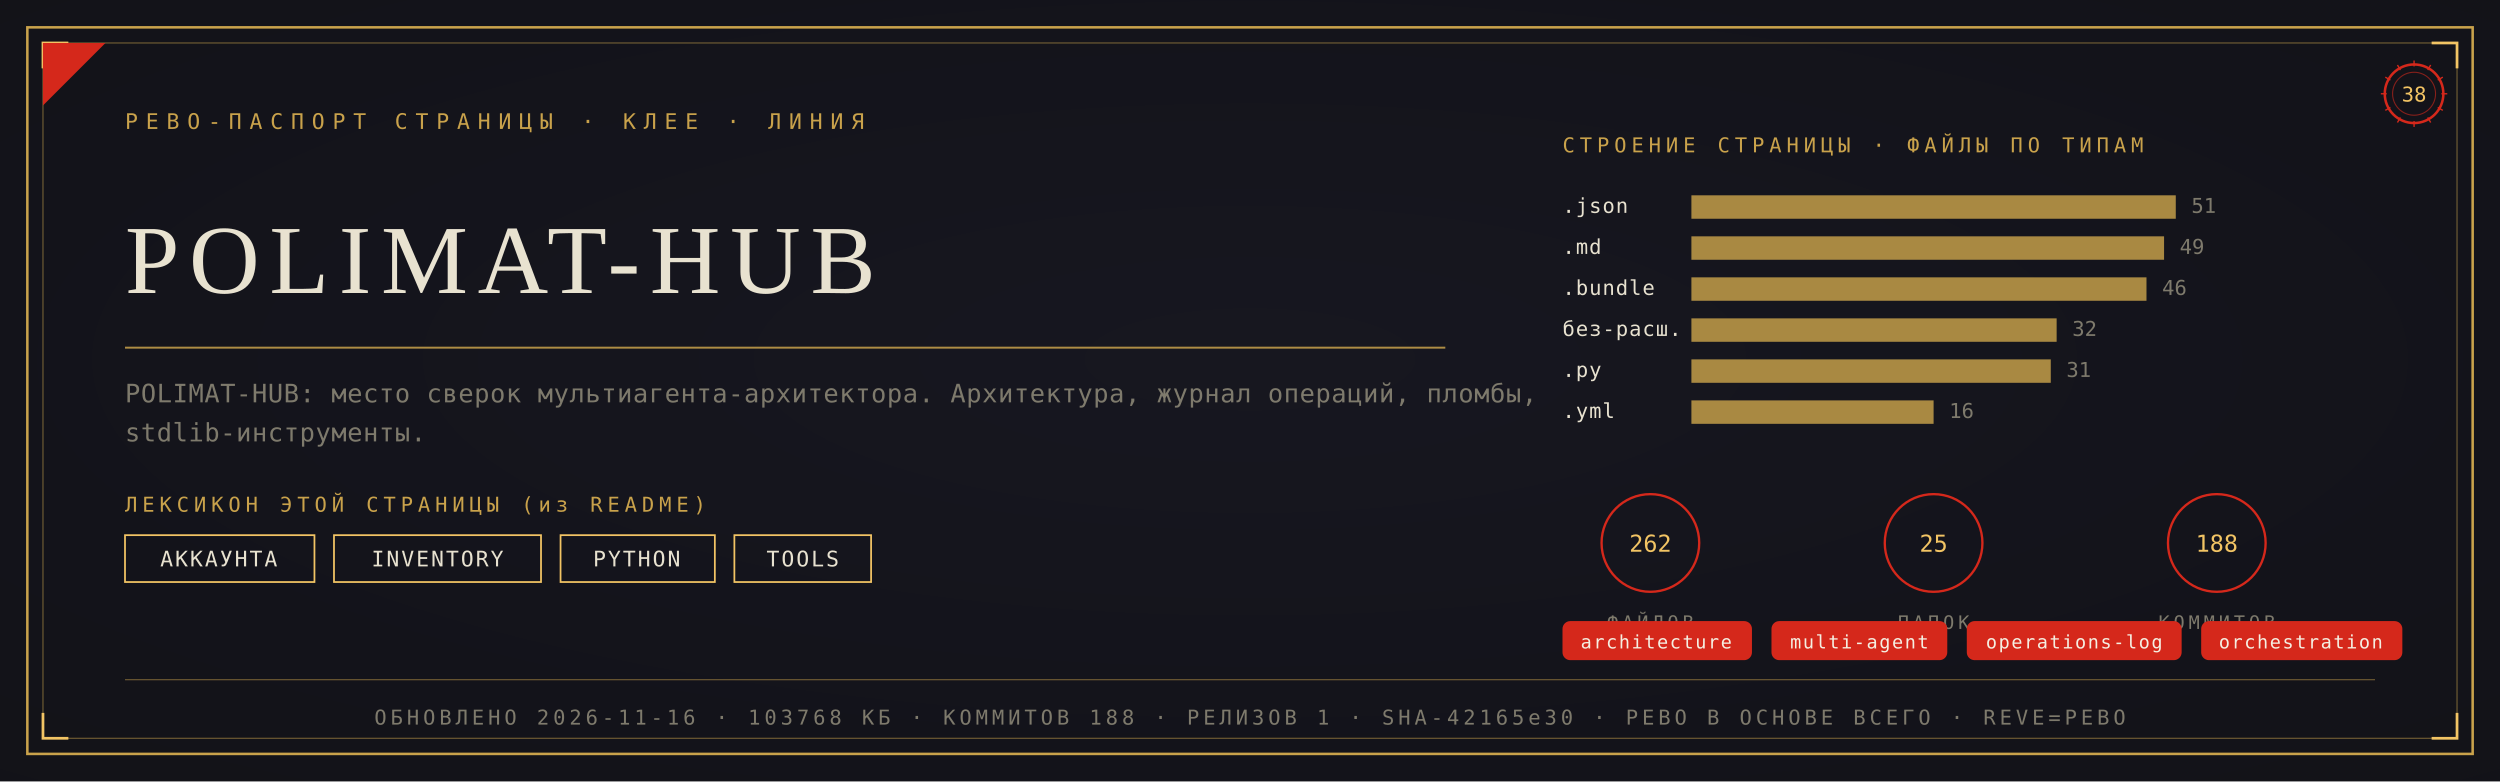
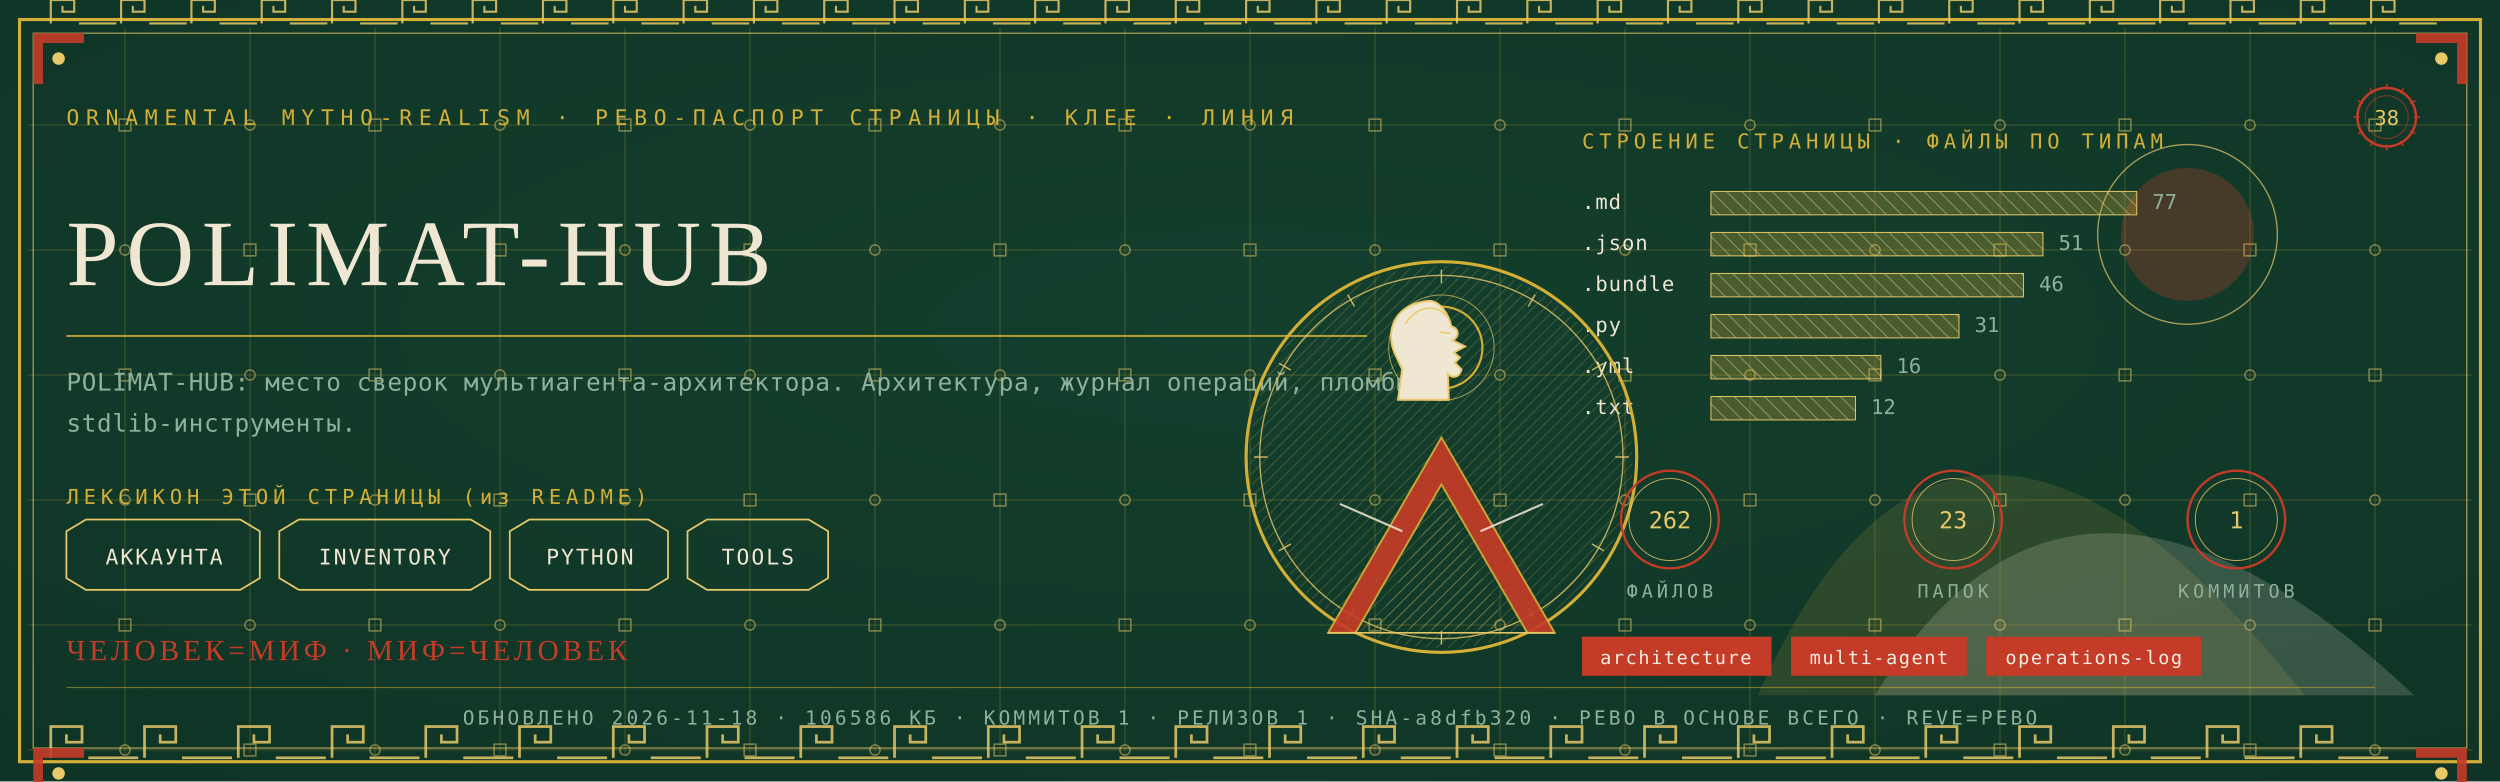
<svg xmlns="http://www.w3.org/2000/svg" viewBox="0 0 1280 400" width="1280" height="400">
  <defs>
-     <radialGradient id="rp38" cx="0.5" cy="0.46" r="1.05">
-       <stop offset="0" stop-color="#181820" />
-       <stop offset="1" stop-color="#101014" />
+     <radialGradient id="rp38" cx="0.5" cy="0.42" r="1.1">
+       <stop offset="0" stop-color="#14402E" />
+       <stop offset="1" stop-color="#0C2E21" />
    </radialGradient>
+     <pattern id="hatchm" width="4.2" height="4.2" patternUnits="userSpaceOnUse" patternTransform="rotate(45)">
+       <rect width="4.2" height="4.2" fill="none" />
+       <line x1="0" y1="0" x2="0" y2="4.2" stroke="#E8C868" stroke-width="0.5" />
+     </pattern>
+     <pattern id="hatchv" width="5.5" height="5.5" patternUnits="userSpaceOnUse" patternTransform="rotate(-45)">
+       <rect width="5.5" height="5.5" fill="none" />
+       <line x1="0" y1="0" x2="0" y2="5.5" stroke="#EFE7D2" stroke-width="0.5" />
+     </pattern>
  </defs>
-   <rect width="1280" height="400" fill="#101014" />
-   <rect width="1280" height="400" fill="url(#rp38)" opacity="0.92" />
-   <rect x="14" y="14" width="1252" height="372" fill="none" stroke="#C9A24B" stroke-width="1.3" />
-   <rect x="22" y="22" width="1236" height="356" fill="none" stroke="#C9A24B" stroke-width="0.55" opacity="0.55" />
-   <path d="M 22 35 L 22 22 L 35 22" fill="none" stroke="#F2C464" stroke-width="1.4" />
-   <path d="M 1258 35 L 1258 22 L 1245 22" fill="none" stroke="#F2C464" stroke-width="1.4" />
-   <path d="M 22 365 L 22 378 L 35 378" fill="none" stroke="#F2C464" stroke-width="1.4" />
-   <path d="M 1258 365 L 1258 378 L 1245 378" fill="none" stroke="#F2C464" stroke-width="1.4" />
-   <path d="M 22 54 L 22 22 L 54 22 Z" fill="#D5281B" />
-   <text x="64" y="66" font-family="'Cascadia Mono', ui-monospace, Consolas, monospace" font-size="11" fill="#C9A24B" letter-spacing="4">РЕВО-ПАСПОРТ СТРАНИЦЫ · КЛЕЕ · ЛИНИЯ</text>
-   <g transform="translate(1236,48)">
-     <circle r="15" fill="none" stroke="#D5281B" stroke-width="1.3" />
-     <circle r="11" fill="none" stroke="#D5281B" stroke-width="0.55" opacity="0.6" />
-     <text y="4" text-anchor="middle" font-family="'Cascadia Mono', ui-monospace, Consolas, monospace" font-size="10.5" fill="#F2C464">38</text>
-     <g stroke="#D5281B" stroke-width="0.7">
+   <rect width="1280" height="400" fill="#0C2E21" />
+   <rect width="1280" height="400" fill="url(#rp38)" opacity="0.94" />
+   <path d="M 900 356 Q 1000 130 1180 356 Z" fill="#D4AF37" opacity="0.14" />
+   <path d="M 960 356 Q 1060 190 1236 356 Z" fill="#EFE7D2" opacity="0.18" />
+   <circle cx="1120" cy="120" r="34" fill="#C43B27" opacity="0.30" />
+   <circle cx="1120" cy="120" r="46" fill="none" stroke="#E8C868" stroke-width="0.7" opacity="0.7" />
+   <g stroke="#D4AF37" stroke-width="0.45" opacity="0.30">
+     <line x1="64" y1="14" x2="64" y2="386" />
+     <line x1="128" y1="14" x2="128" y2="386" />
+     <line x1="192" y1="14" x2="192" y2="386" />
+     <line x1="256" y1="14" x2="256" y2="386" />
+     <line x1="320" y1="14" x2="320" y2="386" />
+     <line x1="384" y1="14" x2="384" y2="386" />
+     <line x1="448" y1="14" x2="448" y2="386" />
+     <line x1="512" y1="14" x2="512" y2="386" />
+     <line x1="576" y1="14" x2="576" y2="386" />
+     <line x1="640" y1="14" x2="640" y2="386" />
+     <line x1="704" y1="14" x2="704" y2="386" />
+     <line x1="768" y1="14" x2="768" y2="386" />
+     <line x1="832" y1="14" x2="832" y2="386" />
+     <line x1="896" y1="14" x2="896" y2="386" />
+     <line x1="960" y1="14" x2="960" y2="386" />
+     <line x1="1024" y1="14" x2="1024" y2="386" />
+     <line x1="1088" y1="14" x2="1088" y2="386" />
+     <line x1="1152" y1="14" x2="1152" y2="386" />
+     <line x1="1216" y1="14" x2="1216" y2="386" />
+     <line x1="14" y1="64" x2="1266" y2="64" />
+     <line x1="14" y1="128" x2="1266" y2="128" />
+     <line x1="14" y1="192" x2="1266" y2="192" />
+     <line x1="14" y1="256" x2="1266" y2="256" />
+     <line x1="14" y1="320" x2="1266" y2="320" />
+     <line x1="14" y1="384" x2="1266" y2="384" />
+   </g>
+   <g fill="none" stroke="#E8C868" stroke-width="0.8" opacity="0.5">
+     <rect x="61" y="61" width="6" height="6" />
+     <circle cx="64" cy="128" r="2.6" />
+     <rect x="61" y="189" width="6" height="6" />
+     <circle cx="64" cy="256" r="2.6" />
+     <rect x="61" y="317" width="6" height="6" />
+     <circle cx="64" cy="384" r="2.6" />
+     <circle cx="128" cy="64" r="2.6" />
+     <rect x="125" y="125" width="6" height="6" />
+     <circle cx="128" cy="192" r="2.6" />
+     <rect x="125" y="253" width="6" height="6" />
+     <circle cx="128" cy="320" r="2.6" />
+     <rect x="125" y="381" width="6" height="6" />
+     <rect x="189" y="61" width="6" height="6" />
+     <circle cx="192" cy="128" r="2.6" />
+     <rect x="189" y="189" width="6" height="6" />
+     <circle cx="192" cy="256" r="2.6" />
+     <rect x="189" y="317" width="6" height="6" />
+     <circle cx="192" cy="384" r="2.6" />
+     <circle cx="256" cy="64" r="2.6" />
+     <rect x="253" y="125" width="6" height="6" />
+     <circle cx="256" cy="192" r="2.6" />
+     <rect x="253" y="253" width="6" height="6" />
+     <circle cx="256" cy="320" r="2.6" />
+     <rect x="253" y="381" width="6" height="6" />
+     <rect x="317" y="61" width="6" height="6" />
+     <circle cx="320" cy="128" r="2.6" />
+     <rect x="317" y="189" width="6" height="6" />
+     <circle cx="320" cy="256" r="2.6" />
+     <rect x="317" y="317" width="6" height="6" />
+     <circle cx="320" cy="384" r="2.6" />
+     <circle cx="384" cy="64" r="2.6" />
+     <rect x="381" y="125" width="6" height="6" />
+     <circle cx="384" cy="192" r="2.6" />
+     <rect x="381" y="253" width="6" height="6" />
+     <circle cx="384" cy="320" r="2.6" />
+     <rect x="381" y="381" width="6" height="6" />
+     <rect x="445" y="61" width="6" height="6" />
+     <circle cx="448" cy="128" r="2.6" />
+     <rect x="445" y="189" width="6" height="6" />
+     <circle cx="448" cy="256" r="2.6" />
+     <rect x="445" y="317" width="6" height="6" />
+     <circle cx="448" cy="384" r="2.6" />
+     <circle cx="512" cy="64" r="2.6" />
+     <rect x="509" y="125" width="6" height="6" />
+     <circle cx="512" cy="192" r="2.6" />
+     <rect x="509" y="253" width="6" height="6" />
+     <circle cx="512" cy="320" r="2.6" />
+     <rect x="509" y="381" width="6" height="6" />
+     <rect x="573" y="61" width="6" height="6" />
+     <circle cx="576" cy="128" r="2.6" />
+     <rect x="573" y="189" width="6" height="6" />
+     <circle cx="576" cy="256" r="2.6" />
+     <rect x="573" y="317" width="6" height="6" />
+     <circle cx="576" cy="384" r="2.6" />
+     <circle cx="640" cy="64" r="2.6" />
+     <rect x="637" y="125" width="6" height="6" />
+     <circle cx="640" cy="192" r="2.6" />
+     <rect x="637" y="253" width="6" height="6" />
+     <circle cx="640" cy="320" r="2.6" />
+     <rect x="637" y="381" width="6" height="6" />
+     <rect x="701" y="61" width="6" height="6" />
+     <circle cx="704" cy="128" r="2.6" />
+     <rect x="701" y="189" width="6" height="6" />
+     <circle cx="704" cy="256" r="2.6" />
+     <rect x="701" y="317" width="6" height="6" />
+     <circle cx="704" cy="384" r="2.6" />
+     <circle cx="768" cy="64" r="2.6" />
+     <rect x="765" y="125" width="6" height="6" />
+     <circle cx="768" cy="192" r="2.6" />
+     <rect x="765" y="253" width="6" height="6" />
+     <circle cx="768" cy="320" r="2.6" />
+     <rect x="765" y="381" width="6" height="6" />
+     <rect x="829" y="61" width="6" height="6" />
+     <circle cx="832" cy="128" r="2.6" />
+     <rect x="829" y="189" width="6" height="6" />
+     <circle cx="832" cy="256" r="2.6" />
+     <rect x="829" y="317" width="6" height="6" />
+     <circle cx="832" cy="384" r="2.6" />
+     <circle cx="896" cy="64" r="2.6" />
+     <rect x="893" y="125" width="6" height="6" />
+     <circle cx="896" cy="192" r="2.6" />
+     <rect x="893" y="253" width="6" height="6" />
+     <circle cx="896" cy="320" r="2.6" />
+     <rect x="893" y="381" width="6" height="6" />
+     <rect x="957" y="61" width="6" height="6" />
+     <circle cx="960" cy="128" r="2.6" />
+     <rect x="957" y="189" width="6" height="6" />
+     <circle cx="960" cy="256" r="2.6" />
+     <rect x="957" y="317" width="6" height="6" />
+     <circle cx="960" cy="384" r="2.6" />
+     <circle cx="1024" cy="64" r="2.6" />
+     <rect x="1021" y="125" width="6" height="6" />
+     <circle cx="1024" cy="192" r="2.6" />
+     <rect x="1021" y="253" width="6" height="6" />
+     <circle cx="1024" cy="320" r="2.6" />
+     <rect x="1021" y="381" width="6" height="6" />
+     <rect x="1085" y="61" width="6" height="6" />
+     <circle cx="1088" cy="128" r="2.6" />
+     <rect x="1085" y="189" width="6" height="6" />
+     <circle cx="1088" cy="256" r="2.6" />
+     <rect x="1085" y="317" width="6" height="6" />
+     <circle cx="1088" cy="384" r="2.6" />
+     <circle cx="1152" cy="64" r="2.6" />
+     <rect x="1149" y="125" width="6" height="6" />
+     <circle cx="1152" cy="192" r="2.6" />
+     <rect x="1149" y="253" width="6" height="6" />
+     <circle cx="1152" cy="320" r="2.6" />
+     <rect x="1149" y="381" width="6" height="6" />
+     <rect x="1213" y="61" width="6" height="6" />
+     <circle cx="1216" cy="128" r="2.6" />
+     <rect x="1213" y="189" width="6" height="6" />
+     <circle cx="1216" cy="256" r="2.6" />
+     <rect x="1213" y="317" width="6" height="6" />
+     <circle cx="1216" cy="384" r="2.6" />
+   </g>
+   <rect x="10" y="10" width="1260" height="380" fill="none" stroke="#D4AF37" stroke-width="1.6" />
+   <rect x="17" y="17" width="1246" height="366" fill="none" stroke="#E8C868" stroke-width="0.6" opacity="0.75" />
+   <g fill="none" stroke="#E8C868" stroke-width="1.4" opacity="0.85">
+     <path d="M 26 388 L 26 372 L 42 372 L 42 380.0 L 34.0 380.0 L 34.0 376.0" />
+     <line x1="45.2" y1="388" x2="70.8" y2="388" />
+     <path d="M 74 388 L 74 372 L 90 372 L 90 380.0 L 82.0 380.0 L 82.0 376.0" />
+     <line x1="93.2" y1="388" x2="118.8" y2="388" />
+     <path d="M 122 388 L 122 372 L 138 372 L 138 380.0 L 130.0 380.0 L 130.0 376.0" />
+     <line x1="141.2" y1="388" x2="166.8" y2="388" />
+     <path d="M 170 388 L 170 372 L 186 372 L 186 380.0 L 178.0 380.0 L 178.0 376.0" />
+     <line x1="189.2" y1="388" x2="214.8" y2="388" />
+     <path d="M 218 388 L 218 372 L 234 372 L 234 380.0 L 226.0 380.0 L 226.0 376.0" />
+     <line x1="237.2" y1="388" x2="262.8" y2="388" />
+     <path d="M 266 388 L 266 372 L 282 372 L 282 380.0 L 274.0 380.0 L 274.0 376.0" />
+     <line x1="285.2" y1="388" x2="310.8" y2="388" />
+     <path d="M 314 388 L 314 372 L 330 372 L 330 380.0 L 322.0 380.0 L 322.0 376.0" />
+     <line x1="333.2" y1="388" x2="358.8" y2="388" />
+     <path d="M 362 388 L 362 372 L 378 372 L 378 380.0 L 370.0 380.0 L 370.0 376.0" />
+     <line x1="381.2" y1="388" x2="406.8" y2="388" />
+     <path d="M 410 388 L 410 372 L 426 372 L 426 380.0 L 418.0 380.0 L 418.0 376.0" />
+     <line x1="429.2" y1="388" x2="454.8" y2="388" />
+     <path d="M 458 388 L 458 372 L 474 372 L 474 380.0 L 466.0 380.0 L 466.0 376.0" />
+     <line x1="477.2" y1="388" x2="502.8" y2="388" />
+     <path d="M 506 388 L 506 372 L 522 372 L 522 380.0 L 514.0 380.0 L 514.0 376.0" />
+     <line x1="525.2" y1="388" x2="550.8" y2="388" />
+     <path d="M 554 388 L 554 372 L 570 372 L 570 380.0 L 562.0 380.0 L 562.0 376.0" />
+     <line x1="573.2" y1="388" x2="598.8" y2="388" />
+     <path d="M 602 388 L 602 372 L 618 372 L 618 380.0 L 610.0 380.0 L 610.0 376.0" />
+     <line x1="621.2" y1="388" x2="646.8" y2="388" />
+     <path d="M 650 388 L 650 372 L 666 372 L 666 380.0 L 658.0 380.0 L 658.0 376.0" />
+     <line x1="669.2" y1="388" x2="694.8" y2="388" />
+     <path d="M 698 388 L 698 372 L 714 372 L 714 380.0 L 706.0 380.0 L 706.0 376.0" />
+     <line x1="717.2" y1="388" x2="742.8" y2="388" />
+     <path d="M 746 388 L 746 372 L 762 372 L 762 380.0 L 754.0 380.0 L 754.0 376.0" />
+     <line x1="765.2" y1="388" x2="790.8" y2="388" />
+     <path d="M 794 388 L 794 372 L 810 372 L 810 380.0 L 802.0 380.0 L 802.0 376.0" />
+     <line x1="813.2" y1="388" x2="838.8" y2="388" />
+     <path d="M 842 388 L 842 372 L 858 372 L 858 380.0 L 850.0 380.0 L 850.0 376.0" />
+     <line x1="861.2" y1="388" x2="886.8" y2="388" />
+     <path d="M 890 388 L 890 372 L 906 372 L 906 380.0 L 898.0 380.0 L 898.0 376.0" />
+     <line x1="909.2" y1="388" x2="934.8" y2="388" />
+     <path d="M 938 388 L 938 372 L 954 372 L 954 380.0 L 946.0 380.0 L 946.0 376.0" />
+     <line x1="957.2" y1="388" x2="982.8" y2="388" />
+     <path d="M 986 388 L 986 372 L 1002 372 L 1002 380.0 L 994.0 380.0 L 994.0 376.0" />
+     <line x1="1005.2" y1="388" x2="1030.8" y2="388" />
+     <path d="M 1034 388 L 1034 372 L 1050 372 L 1050 380.0 L 1042.0 380.0 L 1042.0 376.0" />
+     <line x1="1053.2" y1="388" x2="1078.8" y2="388" />
+     <path d="M 1082 388 L 1082 372 L 1098 372 L 1098 380.0 L 1090.0 380.0 L 1090.0 376.0" />
+     <line x1="1101.2" y1="388" x2="1126.8" y2="388" />
+     <path d="M 1130 388 L 1130 372 L 1146 372 L 1146 380.0 L 1138.0 380.0 L 1138.0 376.0" />
+     <line x1="1149.2" y1="388" x2="1174.8" y2="388" />
+     <path d="M 1178 388 L 1178 372 L 1194 372 L 1194 380.0 L 1186.0 380.0 L 1186.0 376.0" />
+     <line x1="1197.2" y1="388" x2="1222.8" y2="388" />
+   </g>
+   <g fill="none" stroke="#E8C868" stroke-width="1.1" opacity="0.85">
+     <path d="M 26 12 L 26 0 L 38 0 L 38 6.0 L 32.0 6.0 L 32.0 3.0" />
+     <line x1="40.4" y1="12" x2="59.6" y2="12" />
+     <path d="M 62 12 L 62 0 L 74 0 L 74 6.0 L 68.0 6.0 L 68.0 3.0" />
+     <line x1="76.4" y1="12" x2="95.6" y2="12" />
+     <path d="M 98 12 L 98 0 L 110 0 L 110 6.0 L 104.0 6.0 L 104.0 3.0" />
+     <line x1="112.4" y1="12" x2="131.6" y2="12" />
+     <path d="M 134 12 L 134 0 L 146 0 L 146 6.0 L 140.0 6.0 L 140.0 3.0" />
+     <line x1="148.4" y1="12" x2="167.6" y2="12" />
+     <path d="M 170 12 L 170 0 L 182 0 L 182 6.0 L 176.0 6.0 L 176.0 3.0" />
+     <line x1="184.4" y1="12" x2="203.6" y2="12" />
+     <path d="M 206 12 L 206 0 L 218 0 L 218 6.0 L 212.0 6.0 L 212.0 3.0" />
+     <line x1="220.4" y1="12" x2="239.6" y2="12" />
+     <path d="M 242 12 L 242 0 L 254 0 L 254 6.0 L 248.0 6.0 L 248.0 3.0" />
+     <line x1="256.4" y1="12" x2="275.6" y2="12" />
+     <path d="M 278 12 L 278 0 L 290 0 L 290 6.0 L 284.0 6.0 L 284.0 3.0" />
+     <line x1="292.4" y1="12" x2="311.6" y2="12" />
+     <path d="M 314 12 L 314 0 L 326 0 L 326 6.0 L 320.0 6.0 L 320.0 3.0" />
+     <line x1="328.4" y1="12" x2="347.6" y2="12" />
+     <path d="M 350 12 L 350 0 L 362 0 L 362 6.0 L 356.0 6.0 L 356.0 3.0" />
+     <line x1="364.4" y1="12" x2="383.6" y2="12" />
+     <path d="M 386 12 L 386 0 L 398 0 L 398 6.0 L 392.0 6.0 L 392.0 3.0" />
+     <line x1="400.4" y1="12" x2="419.6" y2="12" />
+     <path d="M 422 12 L 422 0 L 434 0 L 434 6.0 L 428.0 6.0 L 428.0 3.0" />
+     <line x1="436.4" y1="12" x2="455.6" y2="12" />
+     <path d="M 458 12 L 458 0 L 470 0 L 470 6.0 L 464.0 6.0 L 464.0 3.0" />
+     <line x1="472.4" y1="12" x2="491.6" y2="12" />
+     <path d="M 494 12 L 494 0 L 506 0 L 506 6.0 L 500.0 6.0 L 500.0 3.0" />
+     <line x1="508.4" y1="12" x2="527.6" y2="12" />
+     <path d="M 530 12 L 530 0 L 542 0 L 542 6.0 L 536.0 6.0 L 536.0 3.0" />
+     <line x1="544.4" y1="12" x2="563.6" y2="12" />
+     <path d="M 566 12 L 566 0 L 578 0 L 578 6.0 L 572.0 6.0 L 572.0 3.0" />
+     <line x1="580.4" y1="12" x2="599.6" y2="12" />
+     <path d="M 602 12 L 602 0 L 614 0 L 614 6.0 L 608.0 6.0 L 608.0 3.0" />
+     <line x1="616.4" y1="12" x2="635.6" y2="12" />
+     <path d="M 638 12 L 638 0 L 650 0 L 650 6.0 L 644.0 6.0 L 644.0 3.0" />
+     <line x1="652.4" y1="12" x2="671.6" y2="12" />
+     <path d="M 674 12 L 674 0 L 686 0 L 686 6.0 L 680.0 6.0 L 680.0 3.0" />
+     <line x1="688.4" y1="12" x2="707.6" y2="12" />
+     <path d="M 710 12 L 710 0 L 722 0 L 722 6.0 L 716.0 6.0 L 716.0 3.0" />
+     <line x1="724.4" y1="12" x2="743.6" y2="12" />
+     <path d="M 746 12 L 746 0 L 758 0 L 758 6.0 L 752.0 6.0 L 752.0 3.0" />
+     <line x1="760.4" y1="12" x2="779.6" y2="12" />
+     <path d="M 782 12 L 782 0 L 794 0 L 794 6.0 L 788.0 6.0 L 788.0 3.0" />
+     <line x1="796.4" y1="12" x2="815.6" y2="12" />
+     <path d="M 818 12 L 818 0 L 830 0 L 830 6.0 L 824.0 6.0 L 824.0 3.0" />
+     <line x1="832.4" y1="12" x2="851.6" y2="12" />
+     <path d="M 854 12 L 854 0 L 866 0 L 866 6.0 L 860.0 6.0 L 860.0 3.0" />
+     <line x1="868.4" y1="12" x2="887.6" y2="12" />
+     <path d="M 890 12 L 890 0 L 902 0 L 902 6.0 L 896.0 6.0 L 896.0 3.0" />
+     <line x1="904.4" y1="12" x2="923.6" y2="12" />
+     <path d="M 926 12 L 926 0 L 938 0 L 938 6.0 L 932.0 6.0 L 932.0 3.0" />
+     <line x1="940.4" y1="12" x2="959.6" y2="12" />
+     <path d="M 962 12 L 962 0 L 974 0 L 974 6.0 L 968.0 6.0 L 968.0 3.0" />
+     <line x1="976.4" y1="12" x2="995.6" y2="12" />
+     <path d="M 998 12 L 998 0 L 1010 0 L 1010 6.0 L 1004.0 6.0 L 1004.0 3.0" />
+     <line x1="1012.4" y1="12" x2="1031.6" y2="12" />
+     <path d="M 1034 12 L 1034 0 L 1046 0 L 1046 6.0 L 1040.0 6.0 L 1040.0 3.0" />
+     <line x1="1048.4" y1="12" x2="1067.6" y2="12" />
+     <path d="M 1070 12 L 1070 0 L 1082 0 L 1082 6.0 L 1076.0 6.0 L 1076.0 3.0" />
+     <line x1="1084.4" y1="12" x2="1103.6" y2="12" />
+     <path d="M 1106 12 L 1106 0 L 1118 0 L 1118 6.0 L 1112.0 6.0 L 1112.0 3.0" />
+     <line x1="1120.4" y1="12" x2="1139.6" y2="12" />
+     <path d="M 1142 12 L 1142 0 L 1154 0 L 1154 6.0 L 1148.0 6.0 L 1148.0 3.0" />
+     <line x1="1156.4" y1="12" x2="1175.6" y2="12" />
+     <path d="M 1178 12 L 1178 0 L 1190 0 L 1190 6.0 L 1184.0 6.0 L 1184.0 3.0" />
+     <line x1="1192.4" y1="12" x2="1211.6" y2="12" />
+     <path d="M 1214 12 L 1214 0 L 1226 0 L 1226 6.0 L 1220.0 6.0 L 1220.0 3.0" />
+     <line x1="1228.4" y1="12" x2="1247.6" y2="12" />
+   </g>
+   <g transform="translate(17,17) scale(1,1)">
+     <path d="M 0 0 L 26 0 L 26 5 L 5 5 L 5 26 L 0 26 Z" fill="#C43B27" opacity="0.9" />
+     <circle cx="13" cy="13" r="3.2" fill="#E8C868" />
+   </g>
+   <g transform="translate(1263,17) scale(-1,1)">
+     <path d="M 0 0 L 26 0 L 26 5 L 5 5 L 5 26 L 0 26 Z" fill="#C43B27" opacity="0.9" />
+     <circle cx="13" cy="13" r="3.2" fill="#E8C868" />
+   </g>
+   <g transform="translate(17,383) scale(1,1)">
+     <path d="M 0 0 L 26 0 L 26 5 L 5 5 L 5 26 L 0 26 Z" fill="#C43B27" opacity="0.9" />
+     <circle cx="13" cy="13" r="3.2" fill="#E8C868" />
+   </g>
+   <g transform="translate(1263,383) scale(-1,1)">
+     <path d="M 0 0 L 26 0 L 26 5 L 5 5 L 5 26 L 0 26 Z" fill="#C43B27" opacity="0.9" />
+     <circle cx="13" cy="13" r="3.2" fill="#E8C868" />
+   </g>
+   <text x="34" y="64" font-family="'Cascadia Mono', ui-monospace, Consolas, monospace" font-size="11" fill="#D4AF37" letter-spacing="3.4">ORNAMENTAL MYTHO-REALISM · РЕВО-ПАСПОРТ СТРАНИЦЫ · КЛЕЕ · ЛИНИЯ</text>
+   <g transform="translate(1222,60)">
+     <circle r="15" fill="none" stroke="#C43B27" stroke-width="1.3" />
+     <circle r="11" fill="none" stroke="#C43B27" stroke-width="0.55" opacity="0.6" />
+     <text y="4" text-anchor="middle" font-family="'Cascadia Mono', ui-monospace, Consolas, monospace" font-size="10.5" fill="#E8C868">38</text>
+     <g stroke="#C43B27" stroke-width="0.7">
      <line x1="0" y1="-17" x2="0" y2="-14" transform="rotate(0)" />
      <line x1="0" y1="-17" x2="0" y2="-14" transform="rotate(30)" />
      <line x1="0" y1="-17" x2="0" y2="-14" transform="rotate(60)" />
      <line x1="0" y1="-17" x2="0" y2="-14" transform="rotate(90)" />
      <line x1="0" y1="-17" x2="0" y2="-14" transform="rotate(120)" />
      <line x1="0" y1="-17" x2="0" y2="-14" transform="rotate(150)" />
      <line x1="0" y1="-17" x2="0" y2="-14" transform="rotate(180)" />
      <line x1="0" y1="-17" x2="0" y2="-14" transform="rotate(210)" />
      <line x1="0" y1="-17" x2="0" y2="-14" transform="rotate(240)" />
      <line x1="0" y1="-17" x2="0" y2="-14" transform="rotate(270)" />
      <line x1="0" y1="-17" x2="0" y2="-14" transform="rotate(300)" />
      <line x1="0" y1="-17" x2="0" y2="-14" transform="rotate(330)" />
    </g>
  </g>
-   <text x="64" y="150" font-family="Georgia, 'Times New Roman', serif" font-size="50.0" fill="#E8E2D0" letter-spacing="5">POLIMAT-HUB</text>
-   <line x1="64" y1="178" x2="740" y2="178" stroke="#C9A24B" stroke-width="1" opacity="0.85" />
-   <text x="64" y="206" font-family="'Cascadia Mono', ui-monospace, Consolas, monospace" font-size="13" fill="#7E7A6C" letter-spacing="0.3">POLIMAT-HUB: место сверок мультиагента-архитектора. Архитектура, журнал операций, пломбы,</text>
-   <text x="64" y="226" font-family="'Cascadia Mono', ui-monospace, Consolas, monospace" font-size="13" fill="#7E7A6C" letter-spacing="0.3">stdlib-инструменты.</text>
-   <text x="64" y="262" font-family="'Cascadia Mono', ui-monospace, Consolas, monospace" font-size="10.5" fill="#C9A24B" letter-spacing="2.5">ЛЕКСИКОН ЭТОЙ СТРАНИЦЫ (из README)</text>
-   <rect x="64" y="274" width="97" height="24" fill="none" stroke="#F2C464" stroke-width="0.9" />
-   <text x="112" y="290" text-anchor="middle" font-family="'Cascadia Mono', ui-monospace, Consolas, monospace" font-size="11" fill="#E8E2D0" letter-spacing="1">АККАУНТА</text>
-   <rect x="171" y="274" width="106" height="24" fill="none" stroke="#F2C464" stroke-width="0.9" />
-   <text x="224" y="290" text-anchor="middle" font-family="'Cascadia Mono', ui-monospace, Consolas, monospace" font-size="11" fill="#E8E2D0" letter-spacing="1">INVENTORY</text>
-   <rect x="287" y="274" width="79" height="24" fill="none" stroke="#F2C464" stroke-width="0.9" />
-   <text x="326" y="290" text-anchor="middle" font-family="'Cascadia Mono', ui-monospace, Consolas, monospace" font-size="11" fill="#E8E2D0" letter-spacing="1">PYTHON</text>
-   <rect x="376" y="274" width="70" height="24" fill="none" stroke="#F2C464" stroke-width="0.9" />
-   <text x="411" y="290" text-anchor="middle" font-family="'Cascadia Mono', ui-monospace, Consolas, monospace" font-size="11" fill="#E8E2D0" letter-spacing="1">TOOLS</text>
-   <text x="800" y="78" font-family="'Cascadia Mono', ui-monospace, Consolas, monospace" font-size="10.5" fill="#C9A24B" letter-spacing="2.5">СТРОЕНИЕ СТРАНИЦЫ · ФАЙЛЫ ПО ТИПАМ</text>
-   <text x="800" y="109" font-family="'Cascadia Mono', ui-monospace, Consolas, monospace" font-size="10.5" fill="#E8E2D0" letter-spacing="0.5">.json</text>
-   <rect x="866" y="100" width="248" height="12" fill="#C9A24B" opacity="0.82" />
-   <text x="1122" y="109" font-family="'Cascadia Mono', ui-monospace, Consolas, monospace" font-size="10.5" fill="#7E7A6C">51</text>
-   <text x="800" y="130" font-family="'Cascadia Mono', ui-monospace, Consolas, monospace" font-size="10.5" fill="#E8E2D0" letter-spacing="0.5">.md</text>
-   <rect x="866" y="121" width="242" height="12" fill="#C9A24B" opacity="0.82" />
-   <text x="1116" y="130" font-family="'Cascadia Mono', ui-monospace, Consolas, monospace" font-size="10.5" fill="#7E7A6C">49</text>
-   <text x="800" y="151" font-family="'Cascadia Mono', ui-monospace, Consolas, monospace" font-size="10.5" fill="#E8E2D0" letter-spacing="0.5">.bundle</text>
-   <rect x="866" y="142" width="233" height="12" fill="#C9A24B" opacity="0.82" />
-   <text x="1107" y="151" font-family="'Cascadia Mono', ui-monospace, Consolas, monospace" font-size="10.5" fill="#7E7A6C">46</text>
-   <text x="800" y="172" font-family="'Cascadia Mono', ui-monospace, Consolas, monospace" font-size="10.5" fill="#E8E2D0" letter-spacing="0.5">без-расш.</text>
-   <rect x="866" y="163" width="187" height="12" fill="#C9A24B" opacity="0.82" />
-   <text x="1061" y="172" font-family="'Cascadia Mono', ui-monospace, Consolas, monospace" font-size="10.5" fill="#7E7A6C">32</text>
-   <text x="800" y="193" font-family="'Cascadia Mono', ui-monospace, Consolas, monospace" font-size="10.5" fill="#E8E2D0" letter-spacing="0.5">.py</text>
-   <rect x="866" y="184" width="184" height="12" fill="#C9A24B" opacity="0.82" />
-   <text x="1058" y="193" font-family="'Cascadia Mono', ui-monospace, Consolas, monospace" font-size="10.5" fill="#7E7A6C">31</text>
-   <text x="800" y="214" font-family="'Cascadia Mono', ui-monospace, Consolas, monospace" font-size="10.5" fill="#E8E2D0" letter-spacing="0.5">.yml</text>
-   <rect x="866" y="205" width="124" height="12" fill="#C9A24B" opacity="0.82" />
-   <text x="998" y="214" font-family="'Cascadia Mono', ui-monospace, Consolas, monospace" font-size="10.5" fill="#7E7A6C">16</text>
-   <g transform="translate(845,278)">
-     <circle r="25" fill="none" stroke="#D5281B" stroke-width="1.2" />
-     <text y="4.5" text-anchor="middle" font-family="'Cascadia Mono', ui-monospace, Consolas, monospace" font-size="12" fill="#F2C464">262</text>
-     <text y="44" text-anchor="middle" font-family="'Cascadia Mono', ui-monospace, Consolas, monospace" font-size="9.5" fill="#7E7A6C" letter-spacing="2">ФАЙЛОВ</text>
-   </g>
-   <g transform="translate(990,278)">
-     <circle r="25" fill="none" stroke="#D5281B" stroke-width="1.2" />
-     <text y="4.5" text-anchor="middle" font-family="'Cascadia Mono', ui-monospace, Consolas, monospace" font-size="12" fill="#F2C464">25</text>
-     <text y="44" text-anchor="middle" font-family="'Cascadia Mono', ui-monospace, Consolas, monospace" font-size="9.5" fill="#7E7A6C" letter-spacing="2">ПАПОК</text>
-   </g>
-   <g transform="translate(1135,278)">
-     <circle r="25" fill="none" stroke="#D5281B" stroke-width="1.2" />
-     <text y="4.5" text-anchor="middle" font-family="'Cascadia Mono', ui-monospace, Consolas, monospace" font-size="12" fill="#F2C464">188</text>
-     <text y="44" text-anchor="middle" font-family="'Cascadia Mono', ui-monospace, Consolas, monospace" font-size="9.5" fill="#7E7A6C" letter-spacing="2">КОММИТОВ</text>
-   </g>
-   <rect x="800" y="318" rx="4" width="97" height="20" fill="#D5281B" />
-   <text x="848" y="332" text-anchor="middle" font-family="'Cascadia Mono', ui-monospace, Consolas, monospace" font-size="9.5" fill="#F5EFE2" letter-spacing="0.8">architecture</text>
-   <rect x="907" y="318" rx="4" width="90" height="20" fill="#D5281B" />
-   <text x="952" y="332" text-anchor="middle" font-family="'Cascadia Mono', ui-monospace, Consolas, monospace" font-size="9.5" fill="#F5EFE2" letter-spacing="0.8">multi-agent</text>
-   <rect x="1007" y="318" rx="4" width="110" height="20" fill="#D5281B" />
-   <text x="1062" y="332" text-anchor="middle" font-family="'Cascadia Mono', ui-monospace, Consolas, monospace" font-size="9.5" fill="#F5EFE2" letter-spacing="0.8">operations-log</text>
-   <rect x="1127" y="318" rx="4" width="103" height="20" fill="#D5281B" />
-   <text x="1178" y="332" text-anchor="middle" font-family="'Cascadia Mono', ui-monospace, Consolas, monospace" font-size="9.5" fill="#F5EFE2" letter-spacing="0.8">orchestration</text>
-   <line x1="64" y1="348" x2="1216" y2="348" stroke="#C9A24B" stroke-width="0.6" opacity="0.5" />
-   <text x="640" y="371" text-anchor="middle" font-family="'Cascadia Mono', ui-monospace, Consolas, monospace" font-size="10.5" fill="#7E7A6C" letter-spacing="2">ОБНОВЛЕНО 2026-11-16 · 103768 КБ · КОММИТОВ 188 · РЕЛИЗОВ 1 · SHA-42165e30 · РЕВО В ОСНОВЕ ВСЕГО · REVE=РЕВО</text>
+   <text x="34" y="146" font-family="Georgia, 'Times New Roman', serif" font-size="48.0" fill="#EFE7D2" letter-spacing="4">POLIMAT-HUB</text>
+   <line x1="34" y1="172" x2="700" y2="172" stroke="#D4AF37" stroke-width="1" opacity="0.85" />
+   <text x="34" y="200" font-family="'Cascadia Mono', ui-monospace, Consolas, monospace" font-size="12.5" fill="#8FB09C" letter-spacing="0.3">POLIMAT-HUB: место сверок мультиагента-архитектора. Архитектура, журнал операций, пломбы,</text>
+   <text x="34" y="221" font-family="'Cascadia Mono', ui-monospace, Consolas, monospace" font-size="12.5" fill="#8FB09C" letter-spacing="0.3">stdlib-инструменты.</text>
+   <text x="34" y="258" font-family="'Cascadia Mono', ui-monospace, Consolas, monospace" font-size="10.5" fill="#D4AF37" letter-spacing="2.5">ЛЕКСИКОН ЭТОЙ СТРАНИЦЫ (из README)</text>
+   <path d="M 34 272 L 44 266 L 123 266 L 133 272 L 133 296 L 123 302 L 44 302 L 34 296 Z" fill="none" stroke="#E8C868" stroke-width="0.9" />
+   <text x="84" y="289" text-anchor="middle" font-family="'Cascadia Mono', ui-monospace, Consolas, monospace" font-size="11" fill="#EFE7D2" letter-spacing="1">АККАУНТА</text>
+   <path d="M 143 272 L 153 266 L 241 266 L 251 272 L 251 296 L 241 302 L 153 302 L 143 296 Z" fill="none" stroke="#E8C868" stroke-width="0.9" />
+   <text x="197" y="289" text-anchor="middle" font-family="'Cascadia Mono', ui-monospace, Consolas, monospace" font-size="11" fill="#EFE7D2" letter-spacing="1">INVENTORY</text>
+   <path d="M 261 272 L 271 266 L 332 266 L 342 272 L 342 296 L 332 302 L 271 302 L 261 296 Z" fill="none" stroke="#E8C868" stroke-width="0.9" />
+   <text x="302" y="289" text-anchor="middle" font-family="'Cascadia Mono', ui-monospace, Consolas, monospace" font-size="11" fill="#EFE7D2" letter-spacing="1">PYTHON</text>
+   <path d="M 352 272 L 362 266 L 414 266 L 424 272 L 424 296 L 414 302 L 362 302 L 352 296 Z" fill="none" stroke="#E8C868" stroke-width="0.9" />
+   <text x="388" y="289" text-anchor="middle" font-family="'Cascadia Mono', ui-monospace, Consolas, monospace" font-size="11" fill="#EFE7D2" letter-spacing="1">TOOLS</text>
+   <text x="810" y="76" font-family="'Cascadia Mono', ui-monospace, Consolas, monospace" font-size="10.5" fill="#D4AF37" letter-spacing="2.5">СТРОЕНИЕ СТРАНИЦЫ · ФАЙЛЫ ПО ТИПАМ</text>
+   <text x="810" y="107" font-family="'Cascadia Mono', ui-monospace, Consolas, monospace" font-size="10.5" fill="#EFE7D2" letter-spacing="0.5">.md</text>
+   <rect x="876" y="98" width="218" height="12" fill="url(#hatchv)" opacity="0.9" />
+   <rect x="876" y="98" width="218" height="12" fill="#D4AF37" opacity="0.28" />
+   <rect x="876" y="98" width="218" height="12" fill="none" stroke="#E8C868" stroke-width="0.5" />
+   <text x="1102" y="107" font-family="'Cascadia Mono', ui-monospace, Consolas, monospace" font-size="10.5" fill="#8FB09C">77</text>
+   <text x="810" y="128" font-family="'Cascadia Mono', ui-monospace, Consolas, monospace" font-size="10.5" fill="#EFE7D2" letter-spacing="0.5">.json</text>
+   <rect x="876" y="119" width="170" height="12" fill="url(#hatchv)" opacity="0.9" />
+   <rect x="876" y="119" width="170" height="12" fill="#D4AF37" opacity="0.28" />
+   <rect x="876" y="119" width="170" height="12" fill="none" stroke="#E8C868" stroke-width="0.5" />
+   <text x="1054" y="128" font-family="'Cascadia Mono', ui-monospace, Consolas, monospace" font-size="10.5" fill="#8FB09C">51</text>
+   <text x="810" y="149" font-family="'Cascadia Mono', ui-monospace, Consolas, monospace" font-size="10.5" fill="#EFE7D2" letter-spacing="0.5">.bundle</text>
+   <rect x="876" y="140" width="160" height="12" fill="url(#hatchv)" opacity="0.9" />
+   <rect x="876" y="140" width="160" height="12" fill="#D4AF37" opacity="0.28" />
+   <rect x="876" y="140" width="160" height="12" fill="none" stroke="#E8C868" stroke-width="0.5" />
+   <text x="1044" y="149" font-family="'Cascadia Mono', ui-monospace, Consolas, monospace" font-size="10.5" fill="#8FB09C">46</text>
+   <text x="810" y="170" font-family="'Cascadia Mono', ui-monospace, Consolas, monospace" font-size="10.5" fill="#EFE7D2" letter-spacing="0.5">.py</text>
+   <rect x="876" y="161" width="127" height="12" fill="url(#hatchv)" opacity="0.9" />
+   <rect x="876" y="161" width="127" height="12" fill="#D4AF37" opacity="0.28" />
+   <rect x="876" y="161" width="127" height="12" fill="none" stroke="#E8C868" stroke-width="0.5" />
+   <text x="1011" y="170" font-family="'Cascadia Mono', ui-monospace, Consolas, monospace" font-size="10.5" fill="#8FB09C">31</text>
+   <text x="810" y="191" font-family="'Cascadia Mono', ui-monospace, Consolas, monospace" font-size="10.5" fill="#EFE7D2" letter-spacing="0.5">.yml</text>
+   <rect x="876" y="182" width="87" height="12" fill="url(#hatchv)" opacity="0.9" />
+   <rect x="876" y="182" width="87" height="12" fill="#D4AF37" opacity="0.28" />
+   <rect x="876" y="182" width="87" height="12" fill="none" stroke="#E8C868" stroke-width="0.5" />
+   <text x="971" y="191" font-family="'Cascadia Mono', ui-monospace, Consolas, monospace" font-size="10.5" fill="#8FB09C">16</text>
+   <text x="810" y="212" font-family="'Cascadia Mono', ui-monospace, Consolas, monospace" font-size="10.5" fill="#EFE7D2" letter-spacing="0.5">.txt</text>
+   <rect x="876" y="203" width="74" height="12" fill="url(#hatchv)" opacity="0.9" />
+   <rect x="876" y="203" width="74" height="12" fill="#D4AF37" opacity="0.28" />
+   <rect x="876" y="203" width="74" height="12" fill="none" stroke="#E8C868" stroke-width="0.5" />
+   <text x="958" y="212" font-family="'Cascadia Mono', ui-monospace, Consolas, monospace" font-size="10.5" fill="#8FB09C">12</text>
+   <g transform="translate(738,234)">
+     <circle r="100" fill="none" stroke="#D4AF37" stroke-width="1.6" />
+     <circle r="93" fill="none" stroke="#E8C868" stroke-width="0.7" opacity="0.8" />
+     <circle r="98" fill="url(#hatchm)" opacity="0.4" />
+     <g stroke="#E8C868" stroke-width="0.7" opacity="0.9">
+       <line x1="0" y1="-96" x2="0" y2="-89" transform="rotate(0)" />
+       <line x1="0" y1="-96" x2="0" y2="-89" transform="rotate(30)" />
+       <line x1="0" y1="-96" x2="0" y2="-89" transform="rotate(60)" />
+       <line x1="0" y1="-96" x2="0" y2="-89" transform="rotate(90)" />
+       <line x1="0" y1="-96" x2="0" y2="-89" transform="rotate(120)" />
+       <line x1="0" y1="-96" x2="0" y2="-89" transform="rotate(150)" />
+       <line x1="0" y1="-96" x2="0" y2="-89" transform="rotate(180)" />
+       <line x1="0" y1="-96" x2="0" y2="-89" transform="rotate(210)" />
+       <line x1="0" y1="-96" x2="0" y2="-89" transform="rotate(240)" />
+       <line x1="0" y1="-96" x2="0" y2="-89" transform="rotate(270)" />
+       <line x1="0" y1="-96" x2="0" y2="-89" transform="rotate(300)" />
+       <line x1="0" y1="-96" x2="0" y2="-89" transform="rotate(330)" />
+     </g>
+     <circle cy="-56" r="21" fill="none" stroke="#D4AF37" stroke-width="1.1" />
+     <circle cy="-56" r="27" fill="none" stroke="#E8C868" stroke-width="0.5" opacity="0.7" />
+     <path d="M -6.0 -80.0 C -23.5 -78.7 -28.7 -65.7 -24.3 -54.0 L -20.1 -44.9 L -22.2 -29.3 L 3.8 -29.3 L 3.3 -42.3 C 6.9 -39.7 9.5 -41.5 10.3 -44.9 L 6.9 -48.3 L 9.5 -50.9 L 6.4 -53.5 L 12.1 -56.6 L 5.9 -59.7 C 9.5 -62.3 9.0 -65.7 5.1 -67.0 C 3.8 -72.7 -0.1 -79.5 -6.0 -80.0 Z" fill="#EFE7D2" stroke="#E8C868" stroke-width="1.0" />
+     <g fill="none" stroke="#E8C868" stroke-width="0.8" opacity="0.95">
+       <path d="M -18.3 -68.3 C -13.1 -77.4 -2.7 -78.7 2.5 -72.2" />
+       <path d="M -0.9 -63.9 L 4.8 -63.4" />
+     </g>
+     <path d="M -58.0 90.0 L 0 -10.0 L 58.0 90.0 L 44.0 90.0 L 0 14.0 L -44.0 90.0 Z" fill="#C43B27" opacity="0.92" stroke="#D4AF37" stroke-width="1.0" />
+     <path d="M -34.0 88.0 L 0 20.0 L 34.0 88.0" fill="url(#hatchm)" opacity="0.5" stroke="none" />
+     <path d="M -58.0 90.0 L 58.0 90.0" fill="none" stroke="#E8C868" stroke-width="0.8" />
+     <path d="M -52.0 24.0 L -20.0 38.0" fill="none" stroke="#EFE7D2" stroke-width="1.1" opacity="0.85" />
+     <path d="M 52.0 24.0 L 20.0 38.0" fill="none" stroke="#EFE7D2" stroke-width="1.1" opacity="0.85" />
+   </g>
+   <g transform="translate(855,266)">
+     <circle r="25" fill="none" stroke="#C43B27" stroke-width="1.2" />
+     <circle r="21" fill="none" stroke="#E8C868" stroke-width="0.5" opacity="0.8" />
+     <text y="4.5" text-anchor="middle" font-family="'Cascadia Mono', ui-monospace, Consolas, monospace" font-size="12" fill="#E8C868">262</text>
+     <text y="40" text-anchor="middle" font-family="'Cascadia Mono', ui-monospace, Consolas, monospace" font-size="9.5" fill="#8FB09C" letter-spacing="2">ФАЙЛОВ</text>
+   </g>
+   <g transform="translate(1000,266)">
+     <circle r="25" fill="none" stroke="#C43B27" stroke-width="1.2" />
+     <circle r="21" fill="none" stroke="#E8C868" stroke-width="0.5" opacity="0.8" />
+     <text y="4.5" text-anchor="middle" font-family="'Cascadia Mono', ui-monospace, Consolas, monospace" font-size="12" fill="#E8C868">23</text>
+     <text y="40" text-anchor="middle" font-family="'Cascadia Mono', ui-monospace, Consolas, monospace" font-size="9.5" fill="#8FB09C" letter-spacing="2">ПАПОК</text>
+   </g>
+   <g transform="translate(1145,266)">
+     <circle r="25" fill="none" stroke="#C43B27" stroke-width="1.2" />
+     <circle r="21" fill="none" stroke="#E8C868" stroke-width="0.5" opacity="0.8" />
+     <text y="4.5" text-anchor="middle" font-family="'Cascadia Mono', ui-monospace, Consolas, monospace" font-size="12" fill="#E8C868">1</text>
+     <text y="40" text-anchor="middle" font-family="'Cascadia Mono', ui-monospace, Consolas, monospace" font-size="9.5" fill="#8FB09C" letter-spacing="2">КОММИТОВ</text>
+   </g>
+   <rect x="810" y="326" rx="0" width="97" height="20" fill="#C43B27" />
+   <text x="858" y="340" text-anchor="middle" font-family="'Cascadia Mono', ui-monospace, Consolas, monospace" font-size="9.5" fill="#F5EFE2" letter-spacing="0.8">architecture</text>
+   <rect x="917" y="326" rx="0" width="90" height="20" fill="#C43B27" />
+   <text x="962" y="340" text-anchor="middle" font-family="'Cascadia Mono', ui-monospace, Consolas, monospace" font-size="9.5" fill="#F5EFE2" letter-spacing="0.8">multi-agent</text>
+   <rect x="1017" y="326" rx="0" width="110" height="20" fill="#C43B27" />
+   <text x="1072" y="340" text-anchor="middle" font-family="'Cascadia Mono', ui-monospace, Consolas, monospace" font-size="9.5" fill="#F5EFE2" letter-spacing="0.8">operations-log</text>
+   <text x="34" y="338" font-family="Georgia, 'Times New Roman', serif" font-size="15" fill="#C43B27" letter-spacing="2">ЧЕЛОВЕК=МИФ · МИФ=ЧЕЛОВЕК</text>
+   <line x1="34" y1="352" x2="1216" y2="352" stroke="#D4AF37" stroke-width="0.6" opacity="0.5" />
+   <text x="640" y="371" text-anchor="middle" font-family="'Cascadia Mono', ui-monospace, Consolas, monospace" font-size="10" fill="#8FB09C" letter-spacing="1.6">ОБНОВЛЕНО 2026-11-18 · 106586 КБ · КОММИТОВ 1 · РЕЛИЗОВ 1 · SHA-a8dfb320 · РЕВО В ОСНОВЕ ВСЕГО · REVE=РЕВО</text>
</svg>
